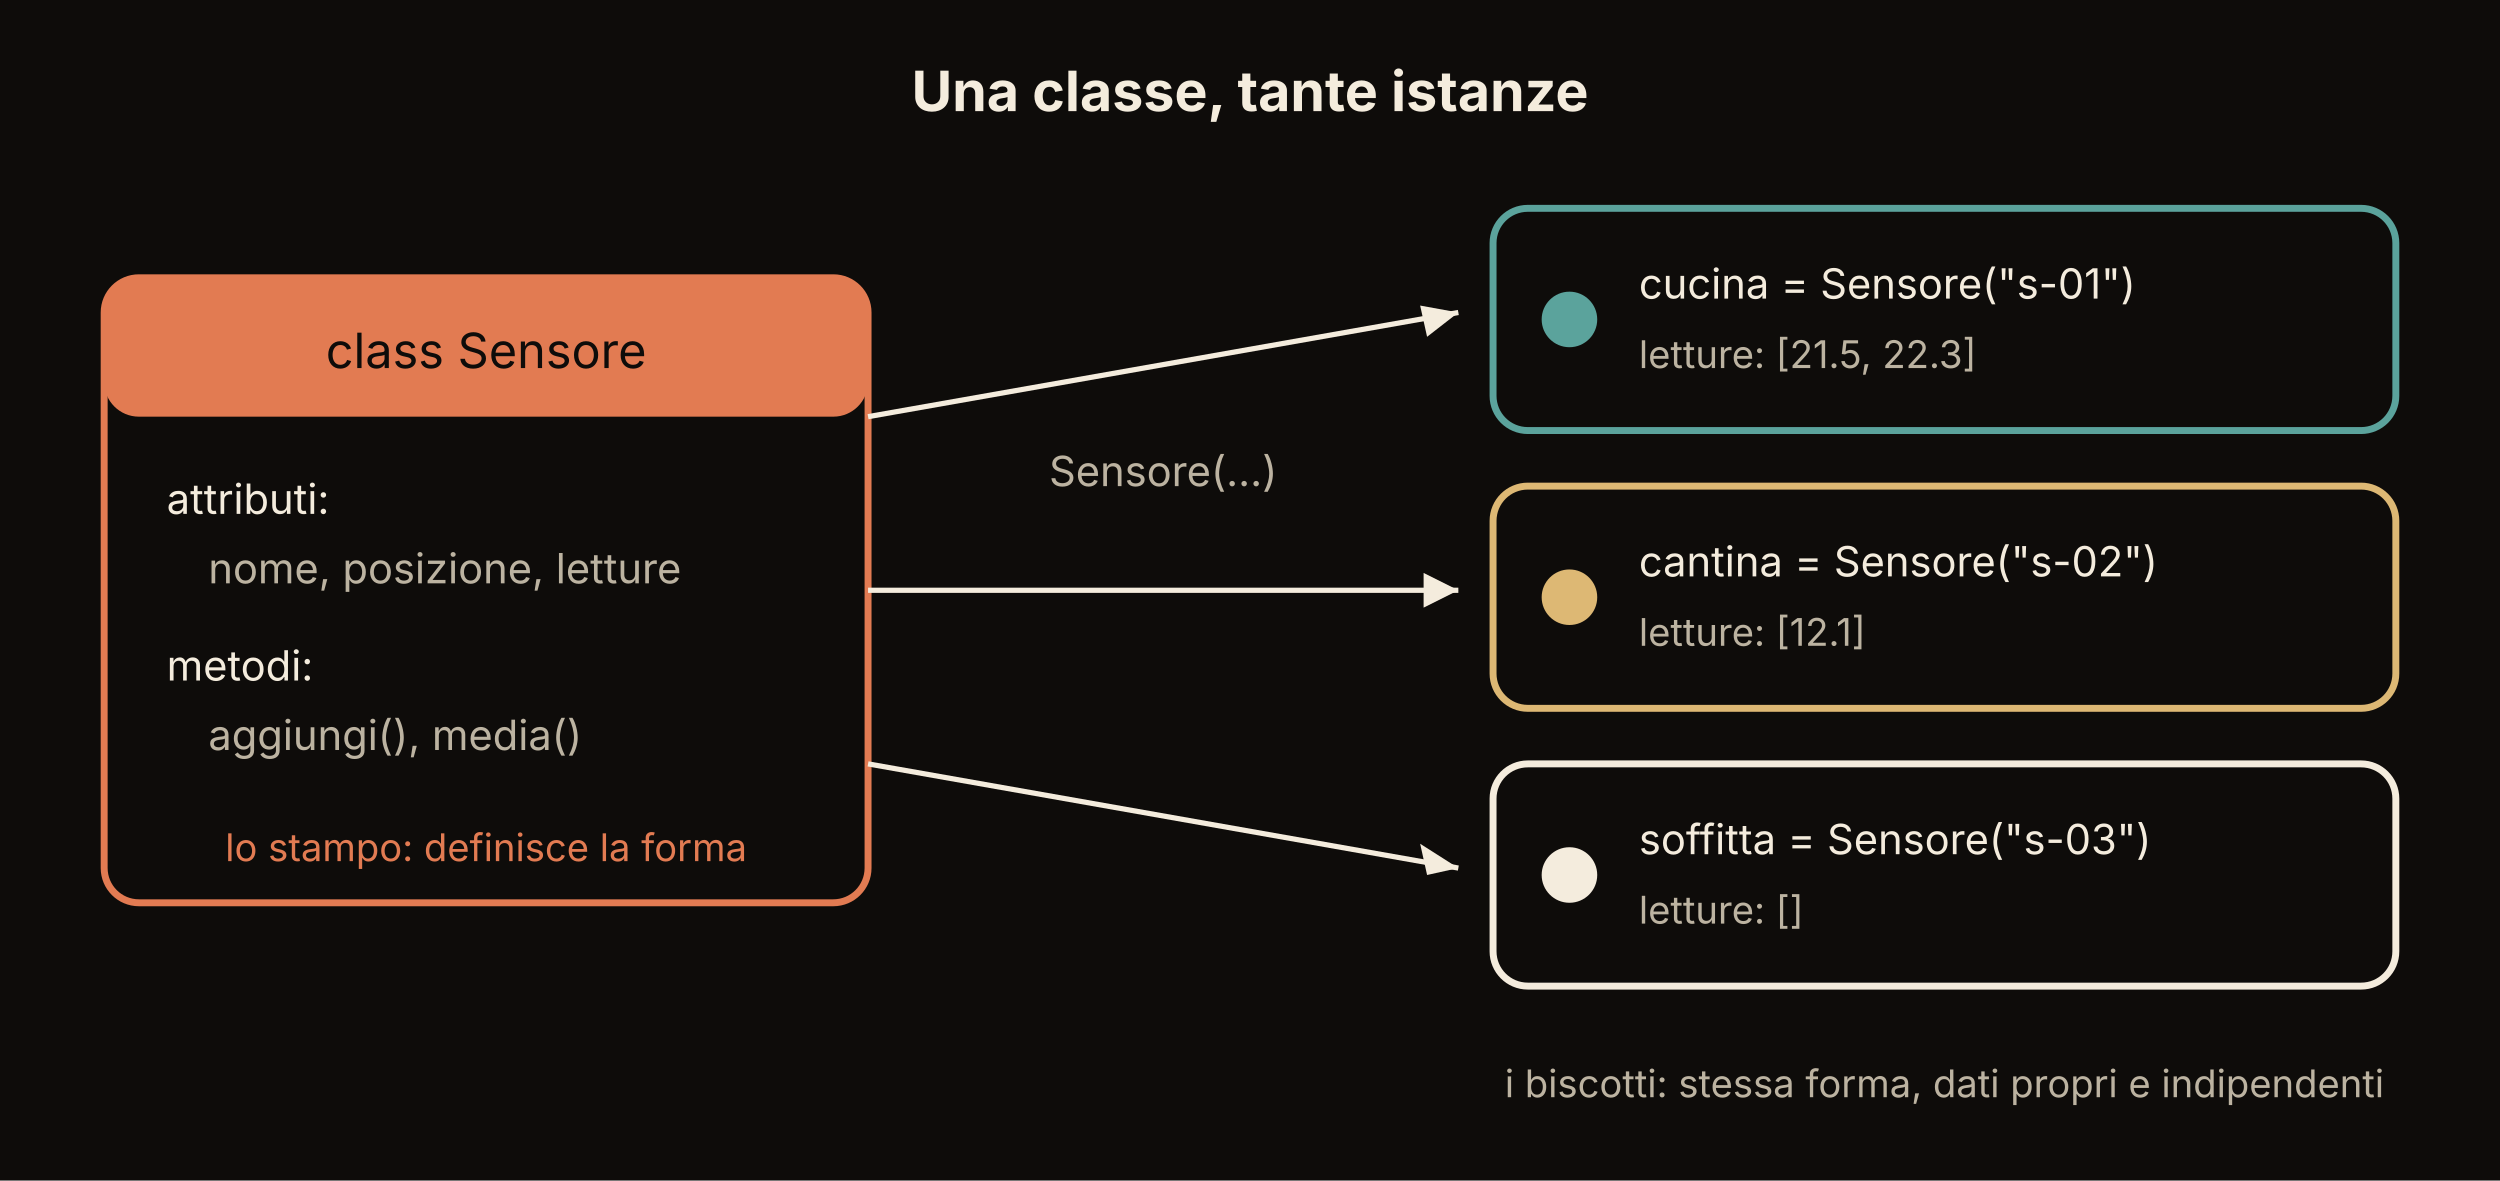
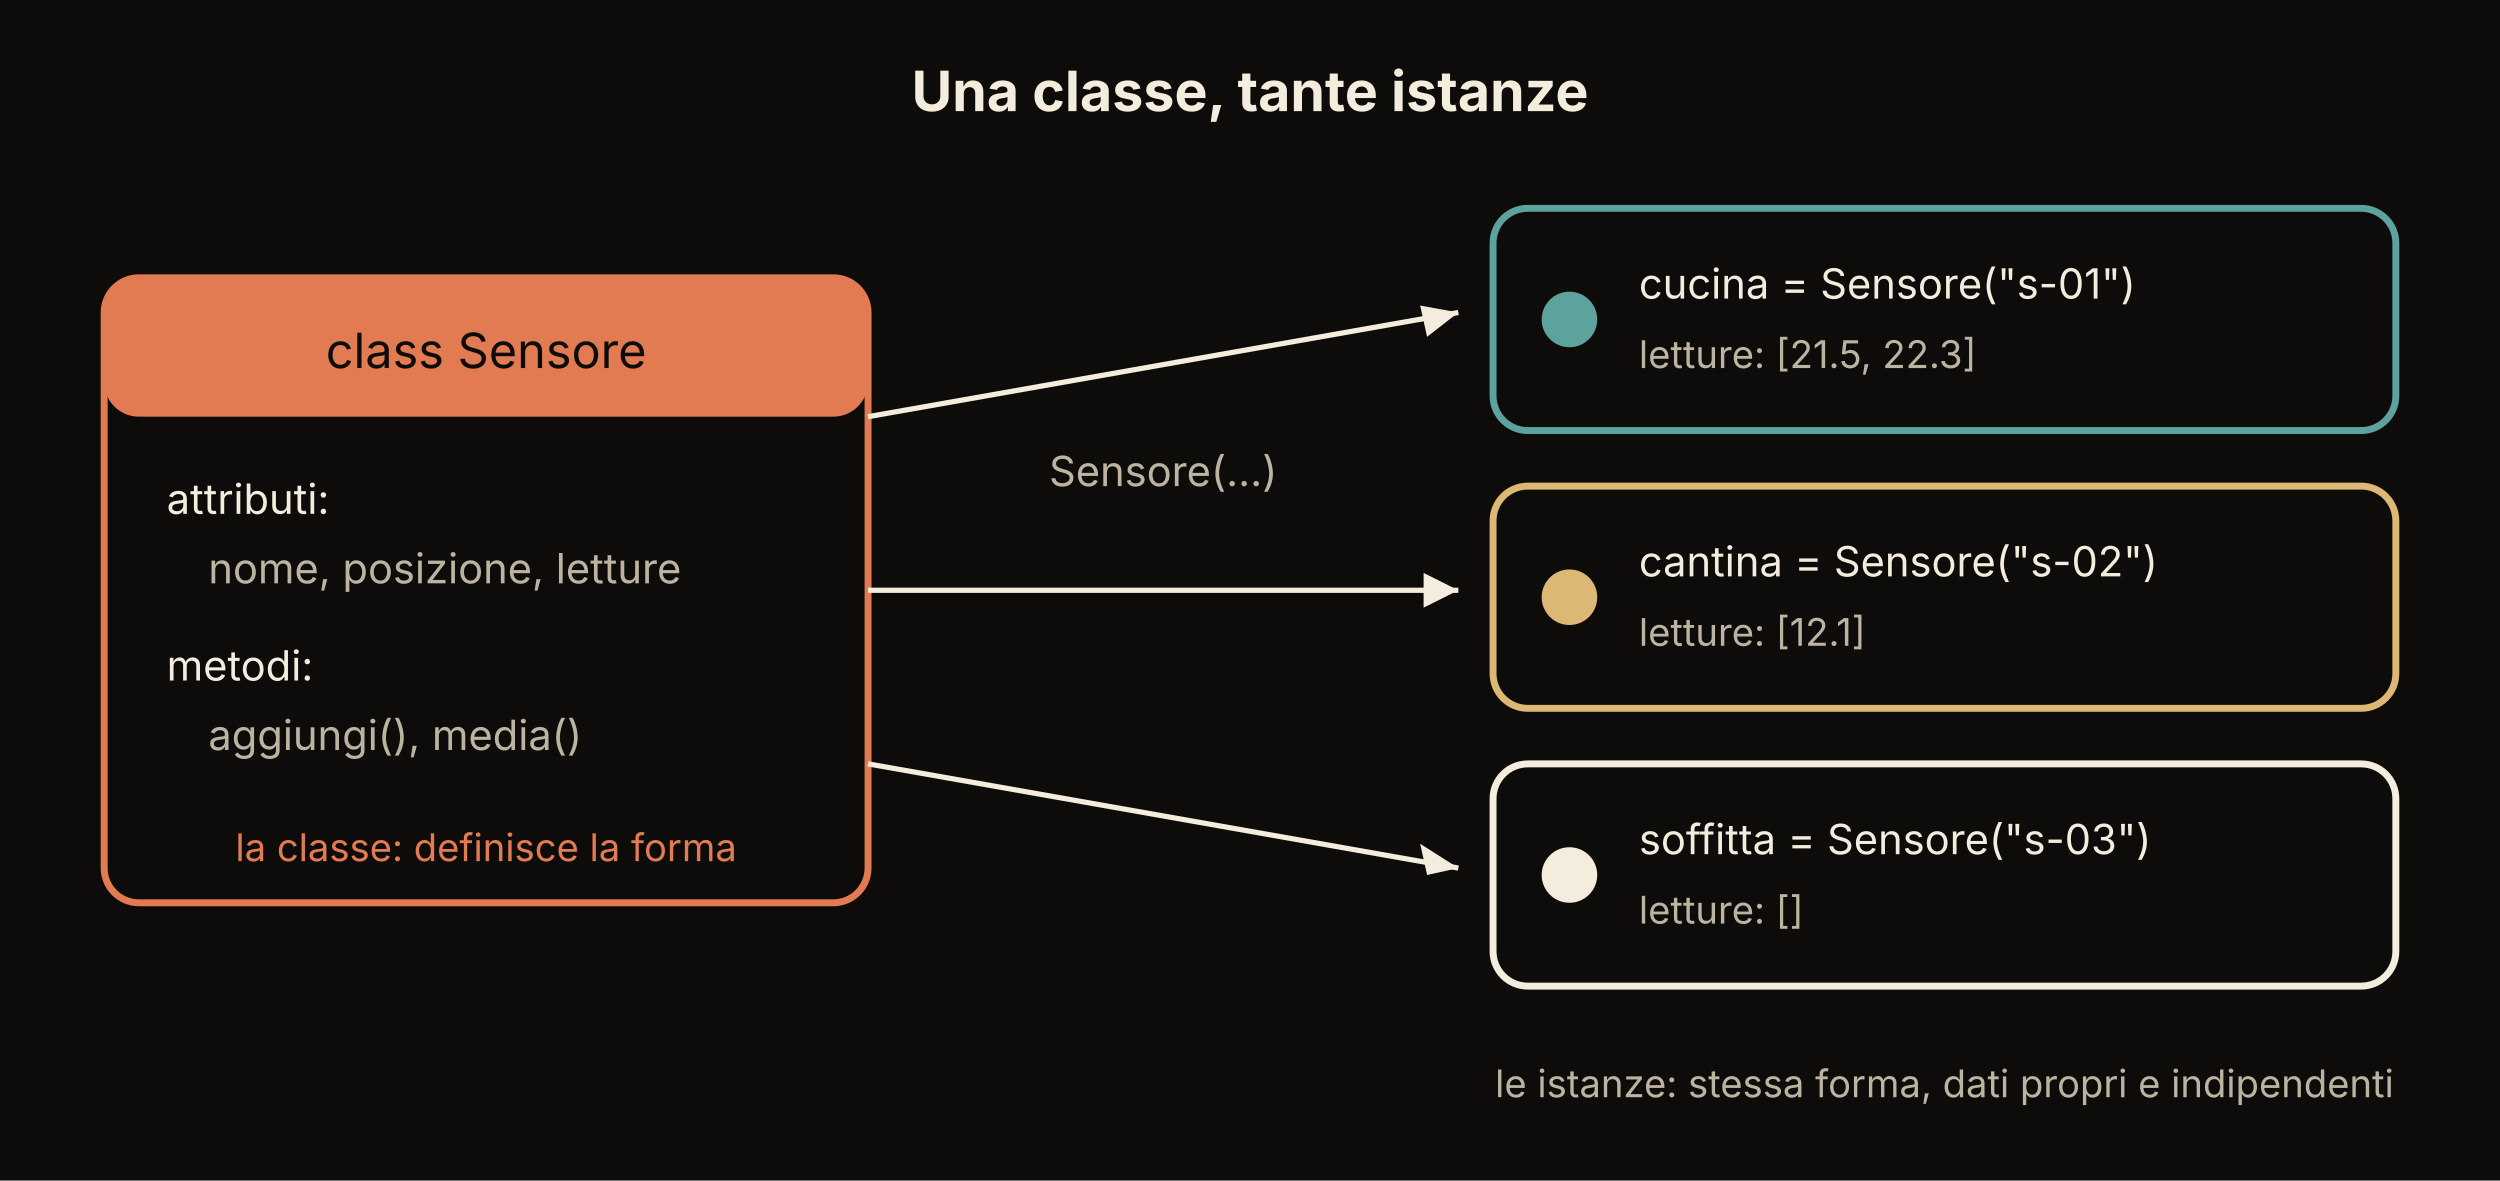
- <svg xmlns="http://www.w3.org/2000/svg" viewBox="0 0 720 340" width="100%" role="img" aria-label="Schema classe e istanze: la classe Sensore come stampo a sinistra, tre istanze con valori diversi a destra">
+ <svg xmlns="http://www.w3.org/2000/svg" viewBox="0 0 720 340" width="100%" role="img" aria-label="Schema classe e istanze: la classe Sensore a sinistra, tre istanze con valori diversi a destra">
  <rect x="0" y="0" width="720" height="340" fill="#0E0C0A" />
  <text x="360" y="32" text-anchor="middle" font-family="Inter, system-ui, sans-serif" font-size="16" font-weight="bold" fill="#F4ECDD">Una classe, tante istanze</text>
  <rect x="30" y="80" width="220" height="180" rx="10" fill="#0E0C0A" stroke="#E27B52" stroke-width="2" />
  <rect x="30" y="80" width="220" height="40" rx="10" fill="#E27B52" />
  <text x="140" y="106" text-anchor="middle" font-family="Inter, system-ui, sans-serif" font-size="14" fill="#0E0C0A">class Sensore</text>
  <text x="48" y="148" font-family="Inter, system-ui, sans-serif" font-size="12" fill="#F4ECDD">attributi:</text>
  <text x="60" y="168" font-family="Inter, system-ui, sans-serif" font-size="12" fill="#BCB3A1">nome, posizione, letture</text>
  <text x="48" y="196" font-family="Inter, system-ui, sans-serif" font-size="12" fill="#F4ECDD">metodi:</text>
  <text x="60" y="216" font-family="Inter, system-ui, sans-serif" font-size="12" fill="#BCB3A1">aggiungi(), media()</text>
-   <text x="140" y="248" text-anchor="middle" font-family="Inter, system-ui, sans-serif" font-size="11" fill="#E27B52">lo stampo: definisce la forma</text>
+   <text x="140" y="248" text-anchor="middle" font-family="Inter, system-ui, sans-serif" font-size="11" fill="#E27B52">la classe: definisce la forma</text>
  <line x1="250" y1="120" x2="420" y2="90" stroke="#F4ECDD" stroke-width="1.5" />
  <polygon points="420,90 409,88 411,97" fill="#F4ECDD" />
  <line x1="250" y1="170" x2="420" y2="170" stroke="#F4ECDD" stroke-width="1.5" />
  <polygon points="420,170 410,165 410,175" fill="#F4ECDD" />
  <line x1="250" y1="220" x2="420" y2="250" stroke="#F4ECDD" stroke-width="1.5" />
  <polygon points="420,250 409,243 411,252" fill="#F4ECDD" />
  <text x="335" y="140" text-anchor="middle" font-family="Inter, system-ui, sans-serif" font-size="12" fill="#BCB3A1">Sensore(...)</text>
  <rect x="430" y="60" width="260" height="64" rx="10" fill="#0E0C0A" stroke="#5BA39C" stroke-width="2" />
  <circle cx="452" cy="92" r="8" fill="#5BA39C" />
  <text x="472" y="86" font-family="Inter, system-ui, sans-serif" font-size="12" fill="#F4ECDD">cucina = Sensore("s-01")</text>
  <text x="472" y="106" font-family="Inter, system-ui, sans-serif" font-size="11" fill="#BCB3A1">letture: [21.5, 22.3]</text>
  <rect x="430" y="140" width="260" height="64" rx="10" fill="#0E0C0A" stroke="#DDB874" stroke-width="2" />
  <circle cx="452" cy="172" r="8" fill="#DDB874" />
  <text x="472" y="166" font-family="Inter, system-ui, sans-serif" font-size="12" fill="#F4ECDD">cantina = Sensore("s-02")</text>
  <text x="472" y="186" font-family="Inter, system-ui, sans-serif" font-size="11" fill="#BCB3A1">letture: [12.1]</text>
  <rect x="430" y="220" width="260" height="64" rx="10" fill="#0E0C0A" stroke="#F4ECDD" stroke-width="2" />
  <circle cx="452" cy="252" r="8" fill="#F4ECDD" />
  <text x="472" y="246" font-family="Inter, system-ui, sans-serif" font-size="12" fill="#F4ECDD">soffitta = Sensore("s-03")</text>
  <text x="472" y="266" font-family="Inter, system-ui, sans-serif" font-size="11" fill="#BCB3A1">letture: []</text>
-   <text x="560" y="316" text-anchor="middle" font-family="Inter, system-ui, sans-serif" font-size="11" fill="#BCB3A1">i biscotti: stessa forma, dati propri e indipendenti</text>
+   <text x="560" y="316" text-anchor="middle" font-family="Inter, system-ui, sans-serif" font-size="11" fill="#BCB3A1">le istanze: stessa forma, dati propri e indipendenti</text>
</svg>
